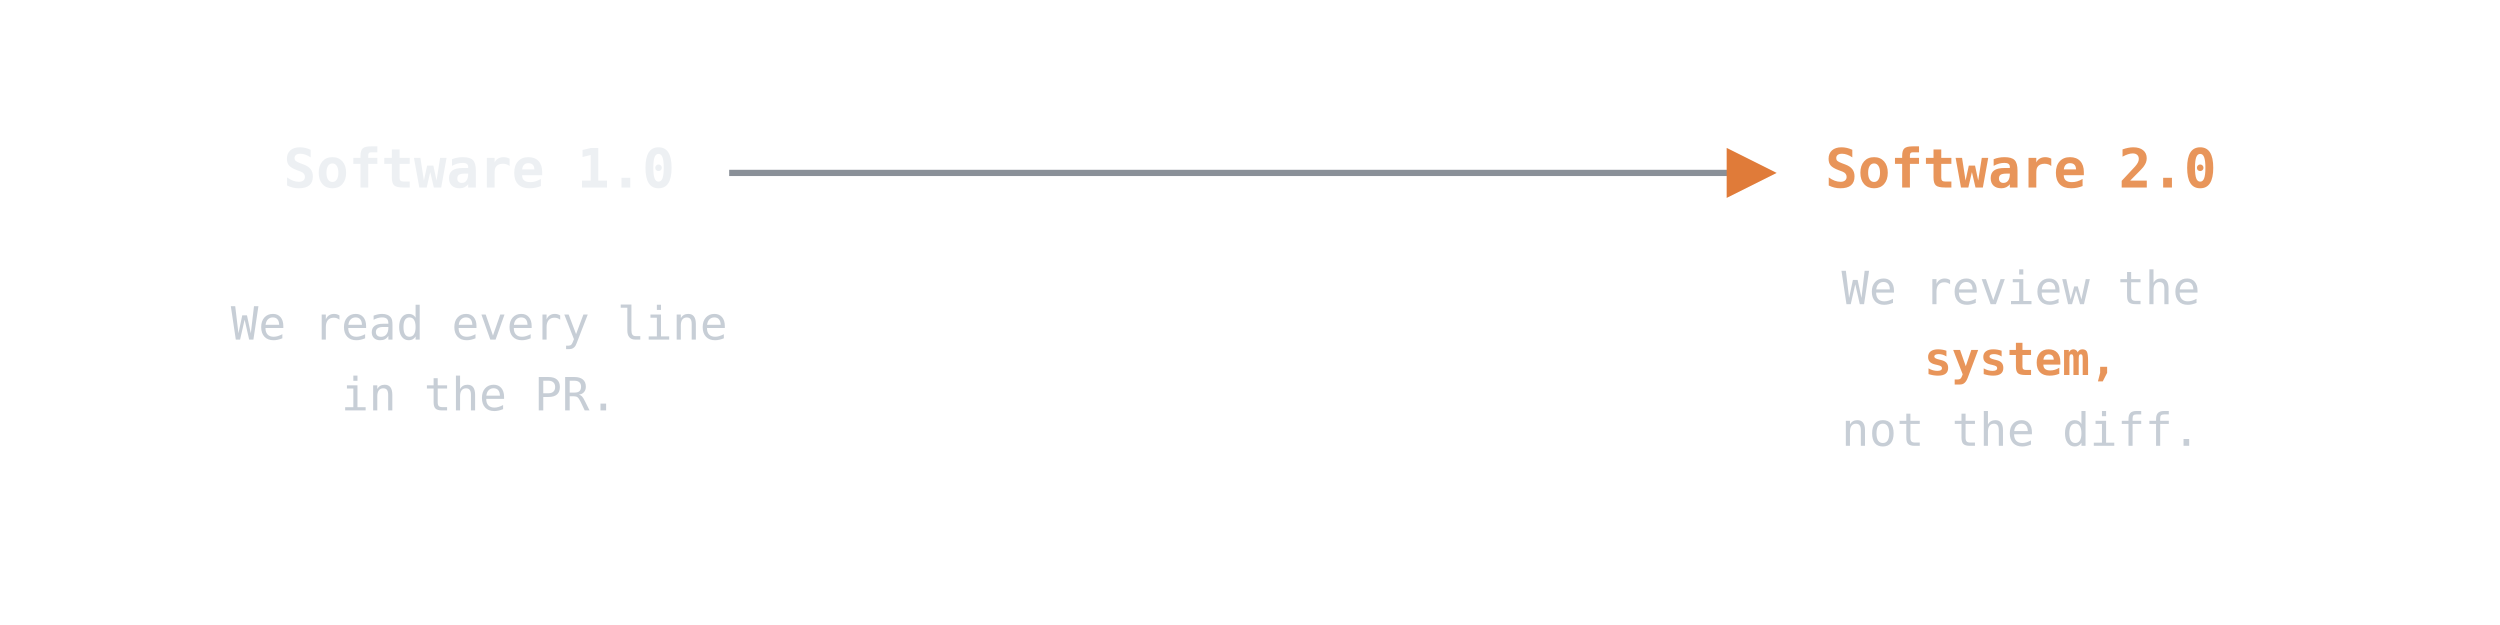
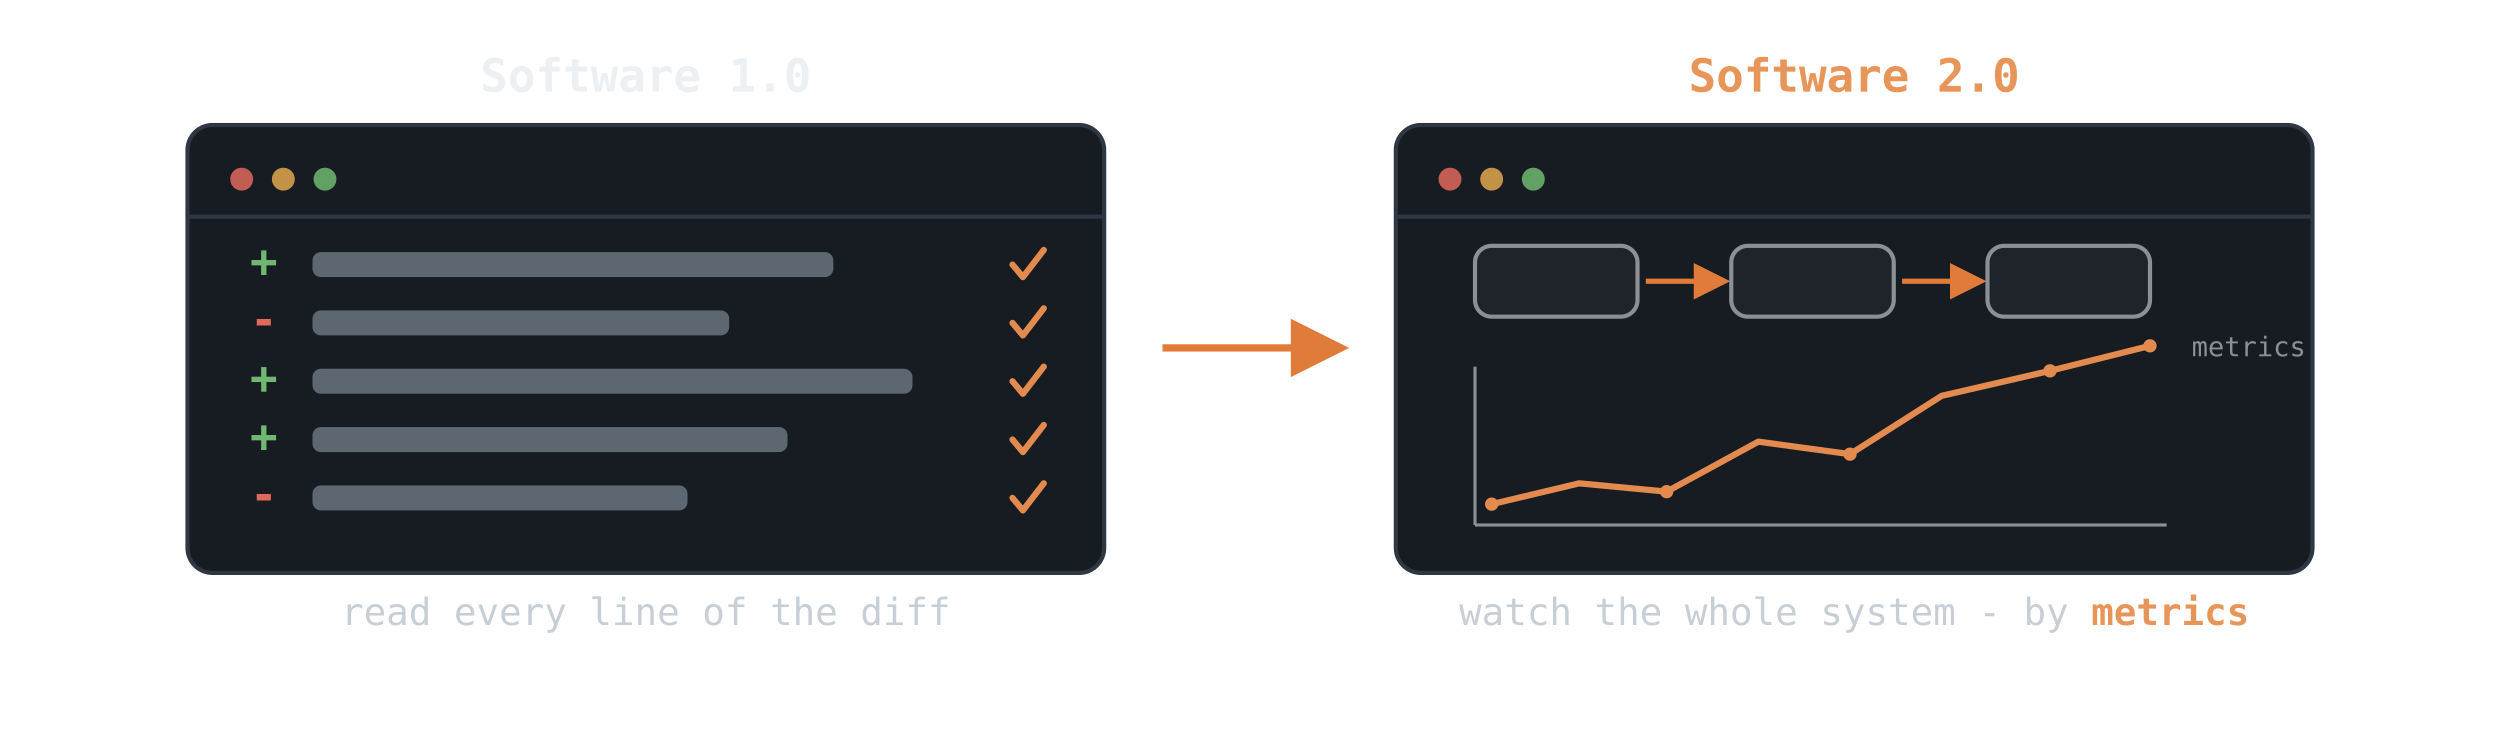
- <svg xmlns="http://www.w3.org/2000/svg" viewBox="0 0 1200 300" font-family="'JetBrains Mono', ui-monospace, Menlo, Consolas, monospace">
+ <svg xmlns="http://www.w3.org/2000/svg" viewBox="0 0 1200 360" font-family="'JetBrains Mono', ui-monospace, Menlo, Consolas, monospace">
  <defs>
    <marker id="nb-ar" viewBox="0 0 10 10" refX="8" refY="5" markerWidth="8" markerHeight="8" orient="auto-start-reverse">
      <path d="M0 0L10 5L0 10z" fill="#E07B39" />
    </marker>
+     <marker id="nb-sys" viewBox="0 0 10 10" refX="8" refY="5" markerWidth="7" markerHeight="7" orient="auto-start-reverse">
+       <path d="M0 0L10 5L0 10z" fill="#E07B39" />
+     </marker>
  </defs>
-   <text x="230" y="90" text-anchor="middle" fill="#EDF0F3" font-size="26" font-weight="700">Software 1.0</text>
-   <line x1="350" y1="83" x2="848" y2="83" stroke="#8A9098" stroke-width="3" marker-end="url(#nb-ar)" />
-   <text x="970" y="90" text-anchor="middle" fill="#E8955A" font-size="26" font-weight="700">Software 2.0</text>
-   <text x="230" y="163" text-anchor="middle" fill="#C7CED6" font-size="22">We read every line</text>
-   <text x="230" y="197" text-anchor="middle" fill="#C7CED6" font-size="22">in the PR.</text>
-   <text x="970" y="146" text-anchor="middle" fill="#C7CED6" font-size="22">We review the</text>
-   <text x="970" y="180" text-anchor="middle" fill="#E8955A" font-size="22" font-weight="700">system,</text>
-   <text x="970" y="214" text-anchor="middle" fill="#C7CED6" font-size="22">not the diff.</text>
+   <text x="310" y="44" text-anchor="middle" fill="#EDF0F3" font-size="22" font-weight="700">Software 1.0</text>
+   <rect x="90" y="60" width="440" height="215" rx="12" fill="#171C22" stroke="#2E3742" stroke-width="2" />
+   <circle cx="116" cy="86" r="5.5" fill="#E0685C" opacity="0.85" />
+   <circle cx="136" cy="86" r="5.5" fill="#E0A84E" opacity="0.85" />
+   <circle cx="156" cy="86" r="5.5" fill="#6FB86F" opacity="0.85" />
+   <line x1="90" y1="104" x2="530" y2="104" stroke="#2E3742" stroke-width="2" />
+   <g font-size="22" font-weight="700">
+     <text x="120" y="133" fill="#6FB86F">+</text>
+     <rect x="150" y="121" width="250" height="12" rx="4" fill="#5C6772" />
+     <text x="120" y="161" fill="#E0685C">-</text>
+     <rect x="150" y="149" width="200" height="12" rx="4" fill="#5C6772" />
+     <text x="120" y="189" fill="#6FB86F">+</text>
+     <rect x="150" y="177" width="288" height="12" rx="4" fill="#5C6772" />
+     <text x="120" y="217" fill="#6FB86F">+</text>
+     <rect x="150" y="205" width="228" height="12" rx="4" fill="#5C6772" />
+     <text x="120" y="245" fill="#E0685C">-</text>
+     <rect x="150" y="233" width="180" height="12" rx="4" fill="#5C6772" />
+   </g>
+   <g stroke="#E38A4E" stroke-width="3" fill="none" stroke-linecap="round" stroke-linejoin="round">
+     <path d="M486 127 L491 133 L501 120" />
+     <path d="M486 155 L491 161 L501 148" />
+     <path d="M486 183 L491 189 L501 176" />
+     <path d="M486 211 L491 217 L501 204" />
+     <path d="M486 239 L491 245 L501 232" />
+   </g>
+   <text x="310" y="300" text-anchor="middle" fill="#C7CED6" font-size="18">read every line of the diff</text>
+   <line x1="558" y1="167" x2="642" y2="167" stroke="#E07B39" stroke-width="3.5" marker-end="url(#nb-ar)" />
+   <text x="890" y="44" text-anchor="middle" fill="#E8955A" font-size="22" font-weight="700">Software 2.0</text>
+   <rect x="670" y="60" width="440" height="215" rx="12" fill="#171C22" stroke="#2E3742" stroke-width="2" />
+   <circle cx="696" cy="86" r="5.5" fill="#E0685C" opacity="0.85" />
+   <circle cx="716" cy="86" r="5.5" fill="#E0A84E" opacity="0.85" />
+   <circle cx="736" cy="86" r="5.5" fill="#6FB86F" opacity="0.85" />
+   <line x1="670" y1="104" x2="1110" y2="104" stroke="#2E3742" stroke-width="2" />
+   <g>
+     <rect x="708" y="118" width="78" height="34" rx="8" fill="#1E242A" stroke="#8A9098" stroke-width="2" />
+     <rect x="831" y="118" width="78" height="34" rx="8" fill="#1E242A" stroke="#8A9098" stroke-width="2" />
+     <rect x="954" y="118" width="78" height="34" rx="8" fill="#1E242A" stroke="#8A9098" stroke-width="2" />
+     <line x1="790" y1="135" x2="827" y2="135" stroke="#E07B39" stroke-width="2.5" marker-end="url(#nb-sys)" />
+     <line x1="913" y1="135" x2="950" y2="135" stroke="#E07B39" stroke-width="2.5" marker-end="url(#nb-sys)" />
+   </g>
+   <line x1="708" y1="176" x2="708" y2="252" stroke="#8A9098" stroke-width="1.5" />
+   <line x1="708" y1="252" x2="1040" y2="252" stroke="#8A9098" stroke-width="1.5" />
+   <polyline points="716,242 758,232 800,236 844,212 888,218 932,190 984,178 1032,166" fill="none" stroke="#E38A4E" stroke-width="3" stroke-linejoin="round" stroke-linecap="round" />
+   <g fill="#E38A4E">
+     <circle cx="716" cy="242" r="3.2" />
+     <circle cx="800" cy="236" r="3.2" />
+     <circle cx="888" cy="218" r="3.2" />
+     <circle cx="984" cy="178" r="3.2" />
+     <circle cx="1032" cy="166" r="3.2" />
+   </g>
+   <text x="1052" y="171" fill="#8A9098" font-size="13">metrics</text>
+   <text x="890" y="300" text-anchor="middle" fill="#C7CED6" font-size="18">watch the whole system - by <tspan fill="#E8955A" font-weight="700">metrics</tspan>
+   </text>
</svg>
